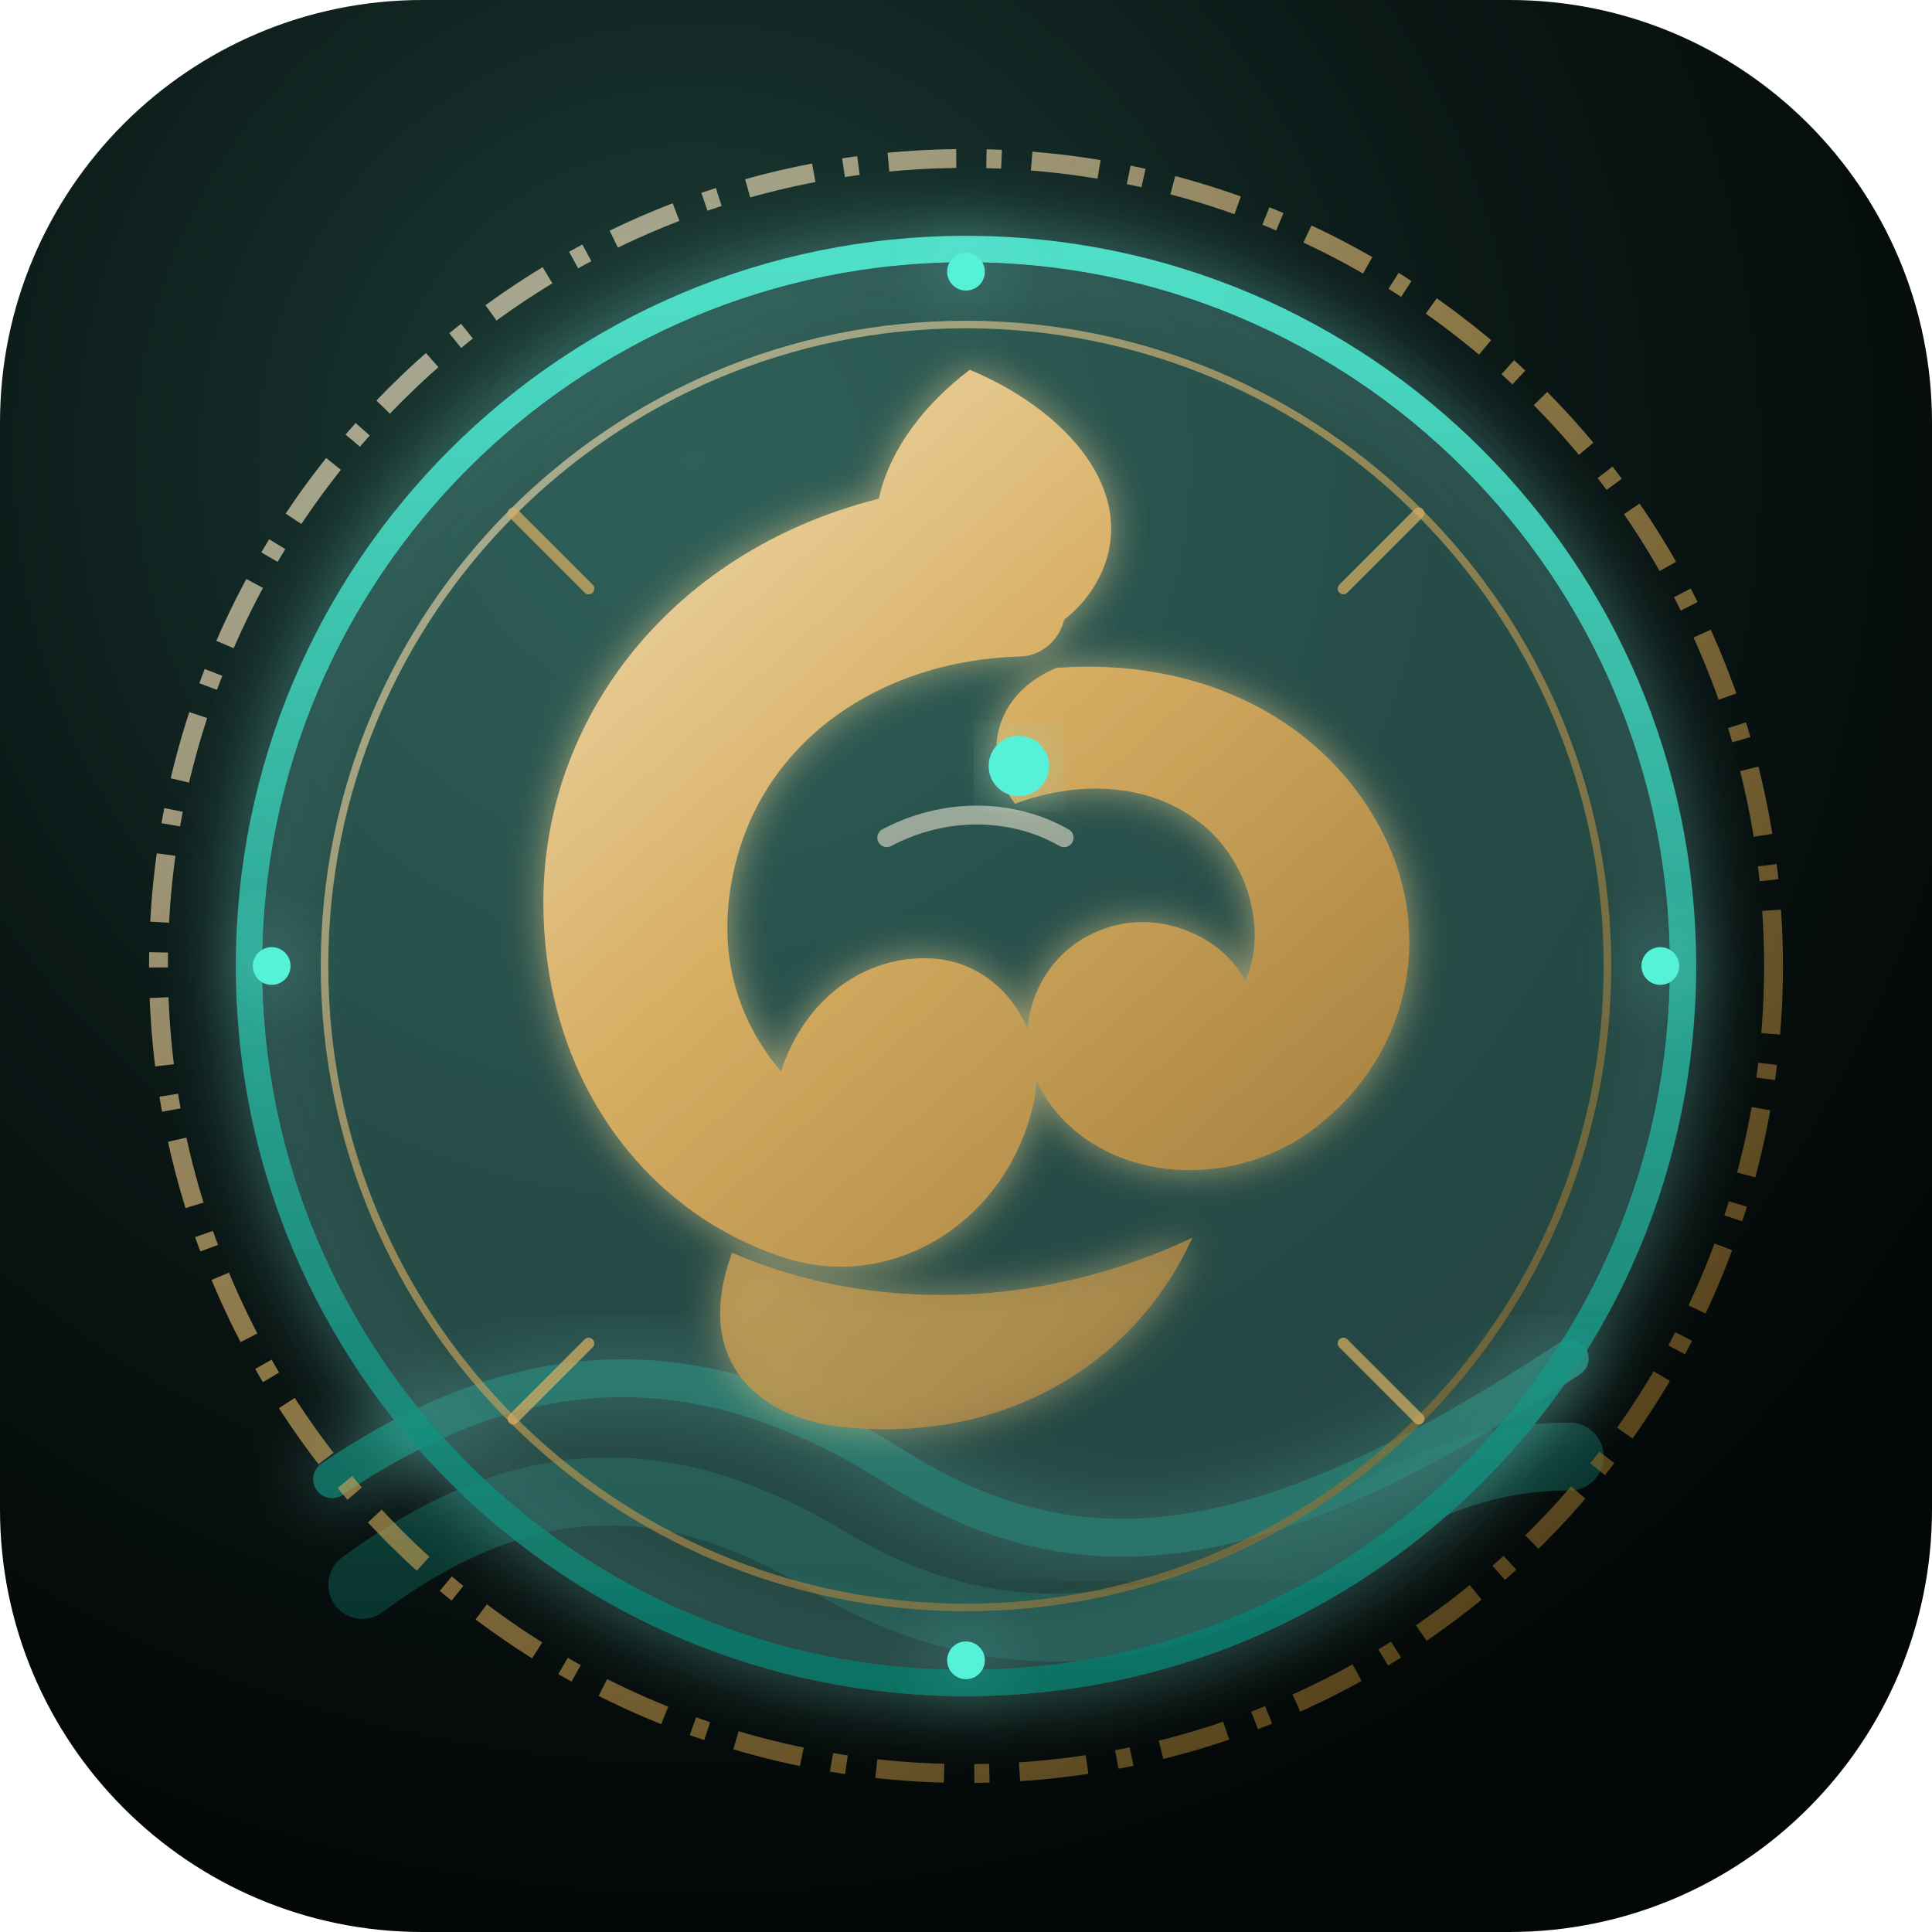
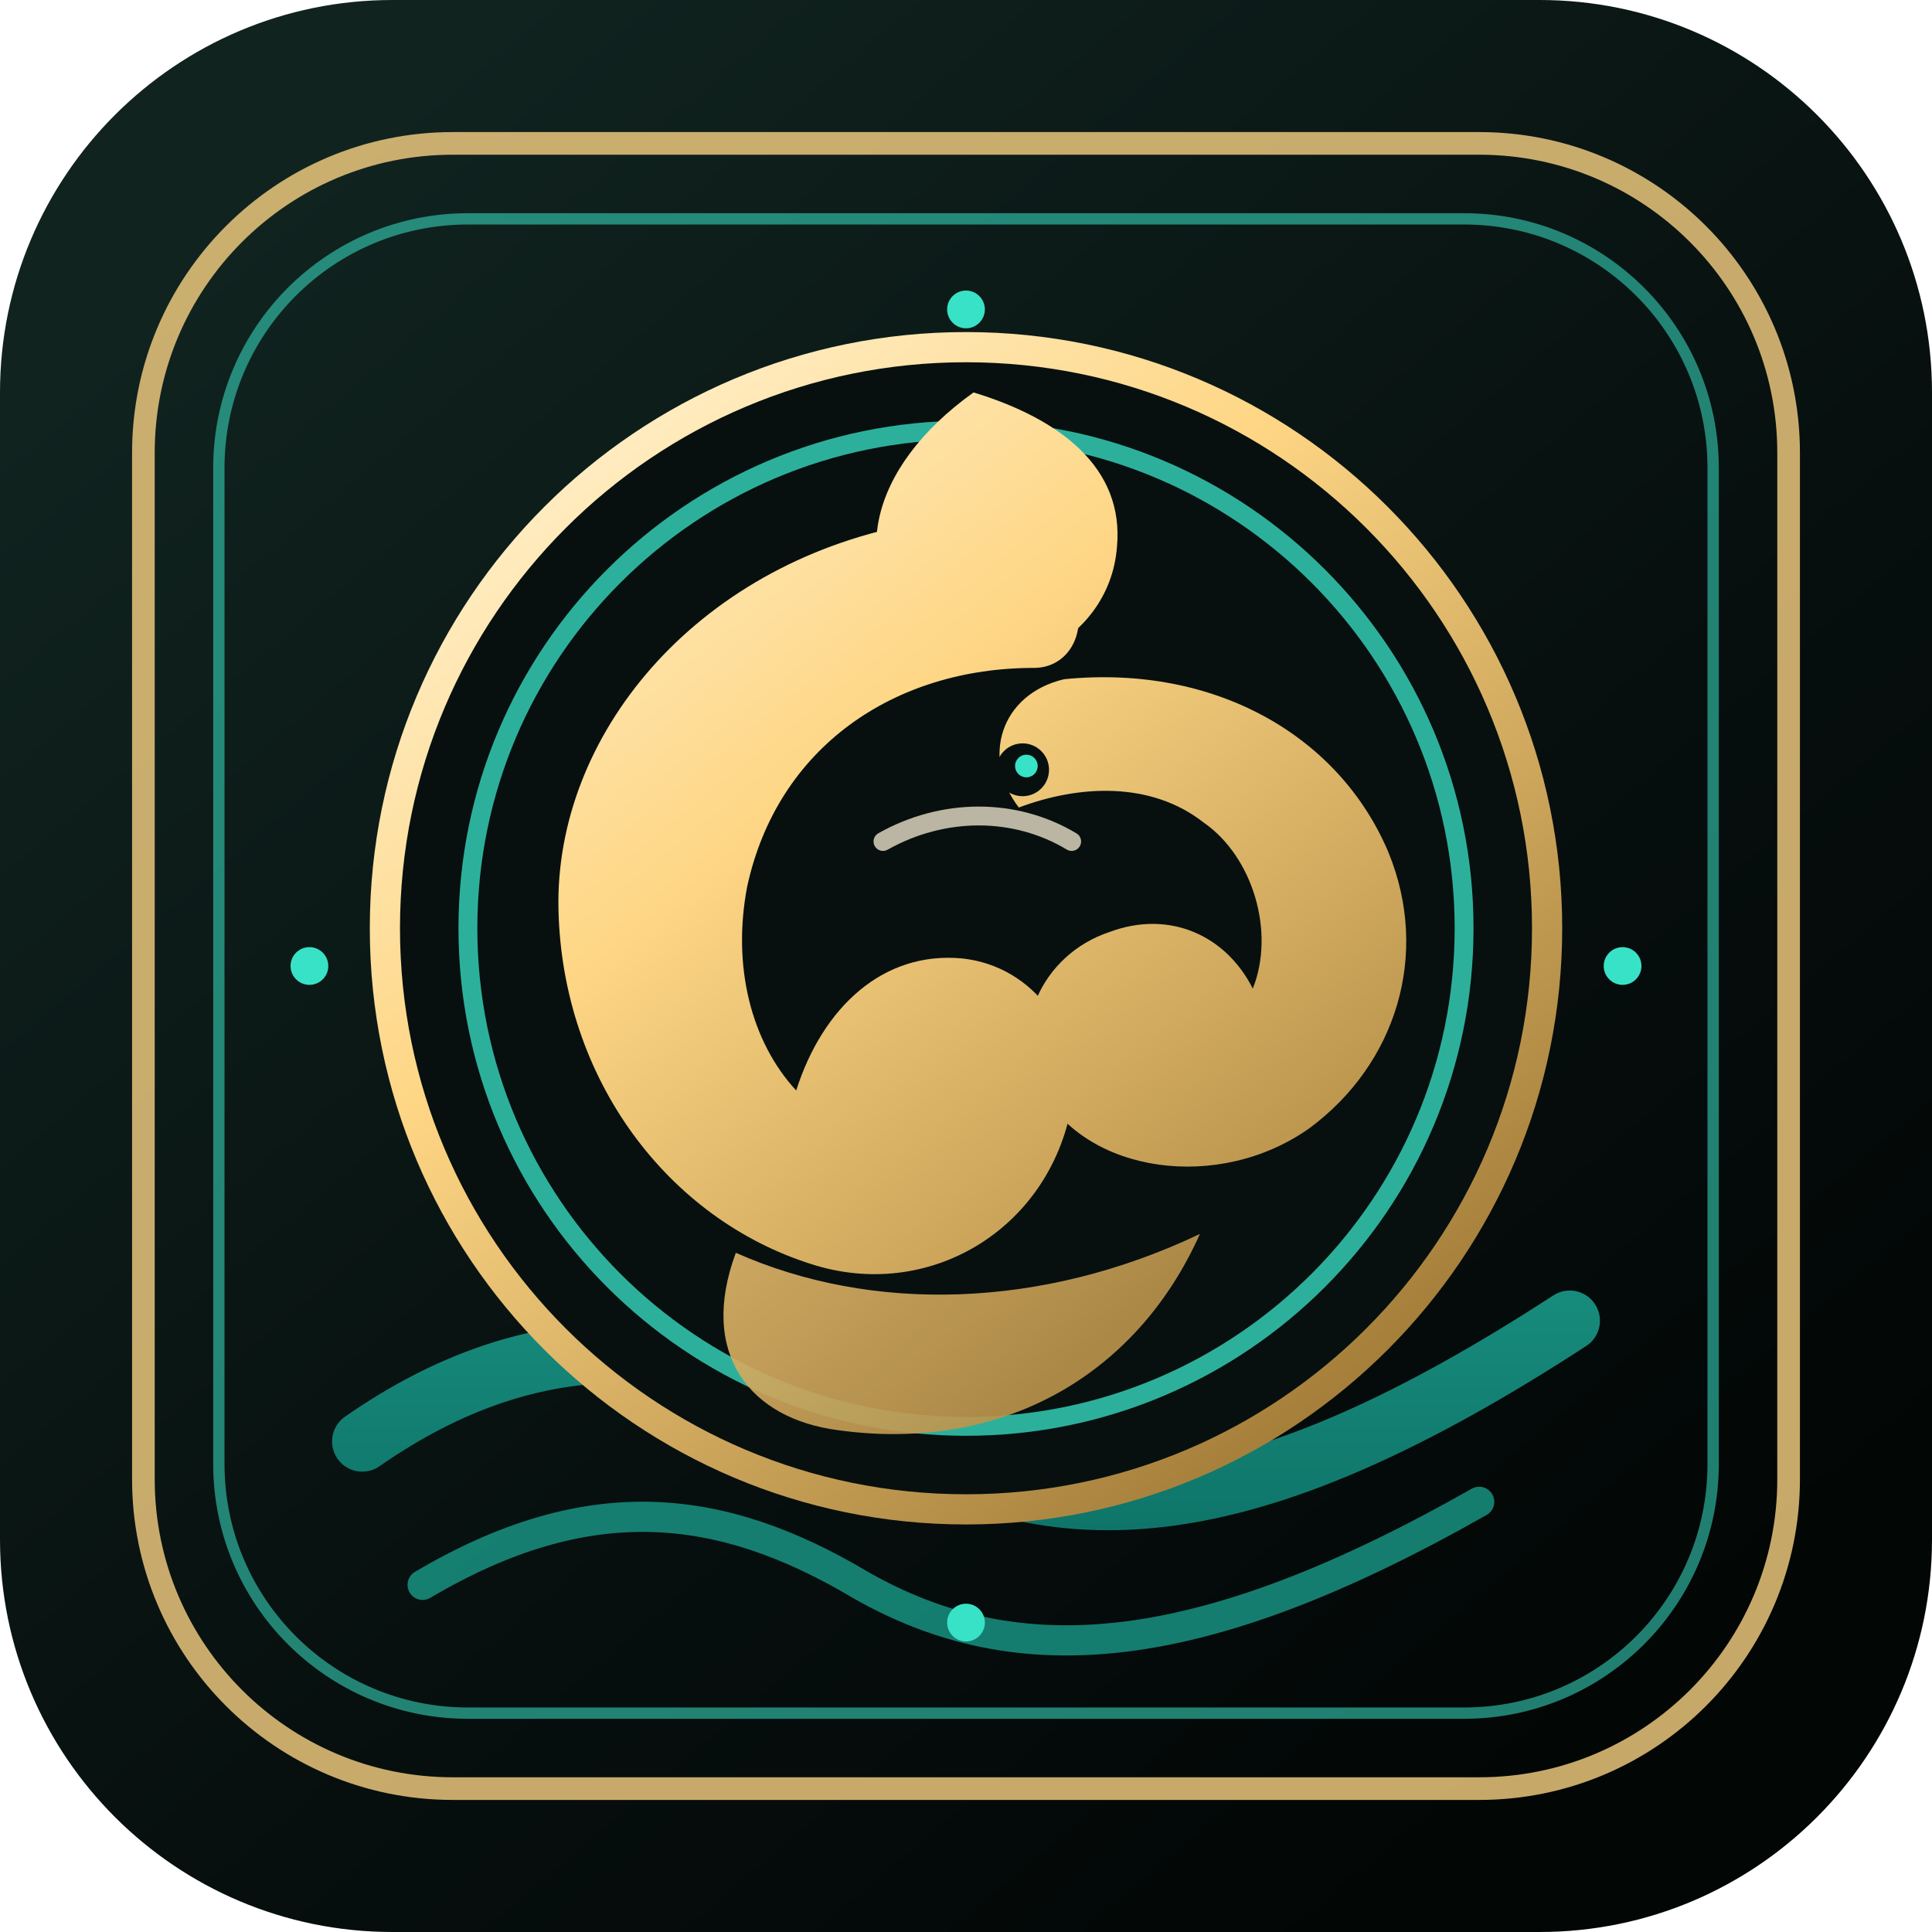
<svg xmlns="http://www.w3.org/2000/svg" viewBox="0 0 512 512" role="img" aria-label="Lion City Whispers logo">
  <defs>
-     <radialGradient id="bg" cx="36%" cy="24%" r="76%">
-       <stop offset="0" stop-color="#1d3f38" />
-       <stop offset="0.52" stop-color="#0b1917" />
-       <stop offset="1" stop-color="#030706" />
-     </radialGradient>
-     <linearGradient id="gold" x1="88" y1="68" x2="418" y2="438" gradientUnits="userSpaceOnUse">
+     <linearGradient id="bg" x1="80" y1="48" x2="432" y2="464" gradientUnits="userSpaceOnUse">
+       <stop offset="0" stop-color="#10231f" />
+       <stop offset="0.58" stop-color="#07100f" />
+       <stop offset="1" stop-color="#020605" />
+     </linearGradient>
+     <linearGradient id="gold" x1="124" y1="86" x2="388" y2="414" gradientUnits="userSpaceOnUse">
      <stop offset="0" stop-color="#fff6dc" />
-       <stop offset="0.42" stop-color="#d7ae63" />
-       <stop offset="1" stop-color="#7d5c21" />
+       <stop offset="0.36" stop-color="#fed685" />
+       <stop offset="1" stop-color="#8e6827" />
    </linearGradient>
-     <linearGradient id="jade" x1="256" y1="68" x2="256" y2="448" gradientUnits="userSpaceOnUse">
-       <stop offset="0" stop-color="#55f2d9" />
-       <stop offset="1" stop-color="#0c7b6c" />
+     <linearGradient id="jade" x1="256" y1="100" x2="256" y2="416" gradientUnits="userSpaceOnUse">
+       <stop offset="0" stop-color="#38e2c7" />
+       <stop offset="1" stop-color="#0d7166" />
    </linearGradient>
-     <filter id="softGlow" x="-24%" y="-24%" width="148%" height="148%">
-       <feGaussianBlur stdDeviation="9" result="blur" />
-       <feColorMatrix in="blur" type="matrix" values="0 0 0 0 0.24 0 0 0 0 0.88 0 0 0 0 0.79 0 0 0 0.55 0" />
-       <feMerge>
-         <feMergeNode />
-         <feMergeNode in="SourceGraphic" />
-       </feMerge>
-     </filter>
-     <filter id="goldGlow" x="-18%" y="-18%" width="136%" height="136%">
-       <feGaussianBlur stdDeviation="5" result="blur" />
-       <feColorMatrix in="blur" type="matrix" values="0 0 0 0 0.93 0 0 0 0 0.68 0 0 0 0 0.28 0 0 0 0.58 0" />
-       <feMerge>
-         <feMergeNode />
-         <feMergeNode in="SourceGraphic" />
-       </feMerge>
-     </filter>
  </defs>
-   <rect width="512" height="512" rx="112" fill="url(#bg)" />
-   <path d="M96 420C142 386 180 390 220 414C260 438 304 438 352 408C376 393 394 386 416 386" fill="none" stroke="url(#jade)" stroke-width="18" stroke-linecap="round" opacity="0.34" />
-   <path d="M88 392C141 356 188 358 236 388C286 420 334 414 416 360" fill="none" stroke="url(#jade)" stroke-width="10" stroke-linecap="round" opacity="0.74" filter="url(#softGlow)" />
-   <circle cx="256" cy="256" r="214" fill="none" stroke="url(#gold)" stroke-width="5" stroke-dasharray="18 8 4 8" opacity="0.64" />
-   <circle cx="256" cy="256" r="190" fill="rgba(7, 16, 15, 0.42)" stroke="url(#jade)" stroke-width="7" opacity="0.9" filter="url(#softGlow)" />
-   <circle cx="256" cy="256" r="170" fill="none" stroke="url(#gold)" stroke-width="2" opacity="0.62" />
-   <g fill="url(#gold)" filter="url(#goldGlow)">
-     <path d="M257 98C232 117 224 144 241 164C254 179 285 172 293 149C300 128 281 108 257 98Z" />
-     <path d="M238 131C181 143 144 188 144 239C144 286 171 321 207 333C236 343 267 324 274 292C278 273 265 255 247 254C229 253 213 265 207 284C196 271 190 254 194 233C201 196 234 175 270 174C278 174 284 166 282 158C278 139 260 126 238 131Z" />
-     <path d="M280 177C321 174 354 193 368 224C380 251 372 282 347 300C323 317 289 312 276 289C267 273 275 252 293 246C307 241 324 248 330 260C336 247 331 228 318 218C304 207 285 207 269 213C260 201 263 184 280 177Z" />
-     <path d="M194 332C231 348 276 347 316 328C300 363 264 383 222 378C199 375 184 359 194 332Z" opacity="0.86" />
+   <rect width="512" height="512" rx="104" fill="url(#bg)" />
+   <rect x="38" y="38" width="436" height="436" rx="82" fill="none" stroke="#fed685" stroke-width="6" opacity="0.78" />
+   <rect x="58" y="58" width="396" height="396" rx="66" fill="none" stroke="#38e2c7" stroke-width="3" opacity="0.55" />
+   <path d="M96 382C142 350 187 352 234 380C282 409 333 404 416 350" fill="none" stroke="url(#jade)" stroke-width="16" stroke-linecap="round" />
+   <path d="M112 420C156 394 191 398 228 420C270 444 318 440 392 398" fill="none" stroke="#1aa995" stroke-width="8" stroke-linecap="round" opacity="0.72" />
+   <circle cx="256" cy="246" r="154" fill="#07100f" stroke="url(#gold)" stroke-width="8" />
+   <circle cx="256" cy="246" r="132" fill="none" stroke="#38e2c7" stroke-width="5" opacity="0.76" />
+   <g fill="url(#gold)">
+     <path d="M258 104C230 124 224 151 244 169C263 185 294 171 296 145C298 124 281 111 258 104Z" />
+     <path d="M241 139C184 150 147 195 148 241C149 286 177 323 215 335C246 345 278 326 284 293C287 274 274 256 255 254C234 252 218 267 211 289C199 276 194 256 198 235C206 198 237 177 274 177C283 177 288 168 285 159C280 144 262 135 241 139Z" />
+     <path d="M282 180C322 176 355 195 368 226C379 253 370 282 347 299C323 316 288 311 276 289C267 273 276 253 294 247C310 241 325 248 332 262C338 247 332 227 319 218C305 207 286 208 270 214C260 201 265 184 282 180Z" />
+     <path d="M195 332C231 348 276 347 318 327C301 365 265 385 222 379C199 376 185 359 195 332Z" opacity="0.92" />
  </g>
-   <circle cx="270" cy="203" r="8" fill="#55f2d9" filter="url(#softGlow)" />
-   <path d="M235 222C250 214 268 214 282 222" fill="none" stroke="#fff6dc" stroke-width="5" stroke-linecap="round" opacity="0.52" />
-   <g fill="#55f2d9" filter="url(#softGlow)">
-     <circle cx="256" cy="72" r="5" />
-     <circle cx="256" cy="440" r="5" />
-     <circle cx="72" cy="256" r="5" />
-     <circle cx="440" cy="256" r="5" />
-   </g>
-   <g stroke="#d7ae63" stroke-width="3" stroke-linecap="round" opacity="0.72">
-     <path d="M136 136l20 20" />
-     <path d="M376 136l-20 20" />
-     <path d="M136 376l20-20" />
-     <path d="M376 376l-20-20" />
+   <circle cx="271" cy="204" r="7" fill="#07100f" />
+   <circle cx="272" cy="203" r="3" fill="#38e2c7" />
+   <path d="M234 223C250 214 269 214 284 223" fill="none" stroke="#fff6dc" stroke-width="5" stroke-linecap="round" opacity="0.72" />
+   <g fill="#38e2c7">
+     <circle cx="256" cy="82" r="5" />
+     <circle cx="256" cy="430" r="5" />
+     <circle cx="82" cy="256" r="5" />
+     <circle cx="430" cy="256" r="5" />
  </g>
</svg>
